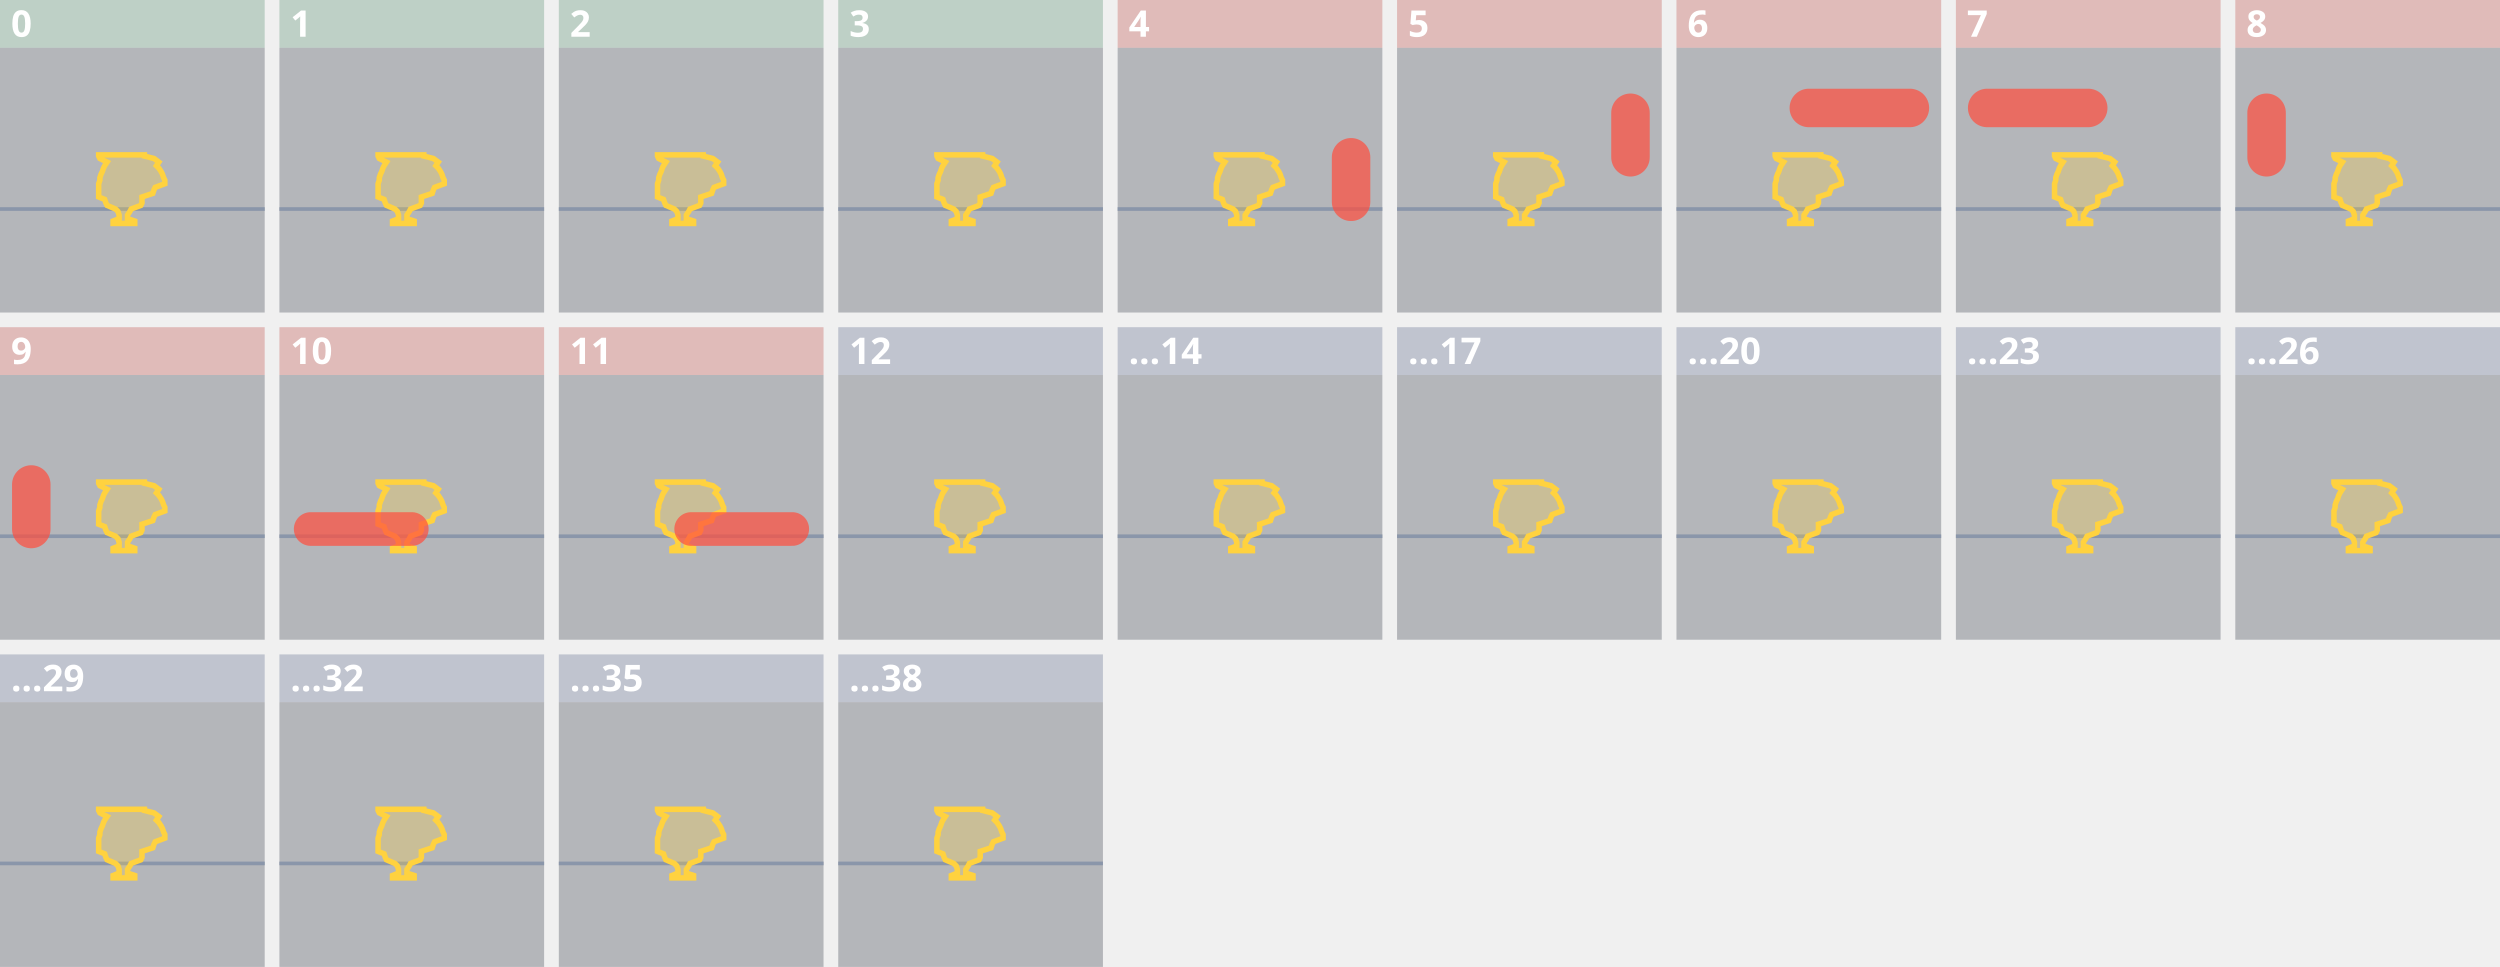
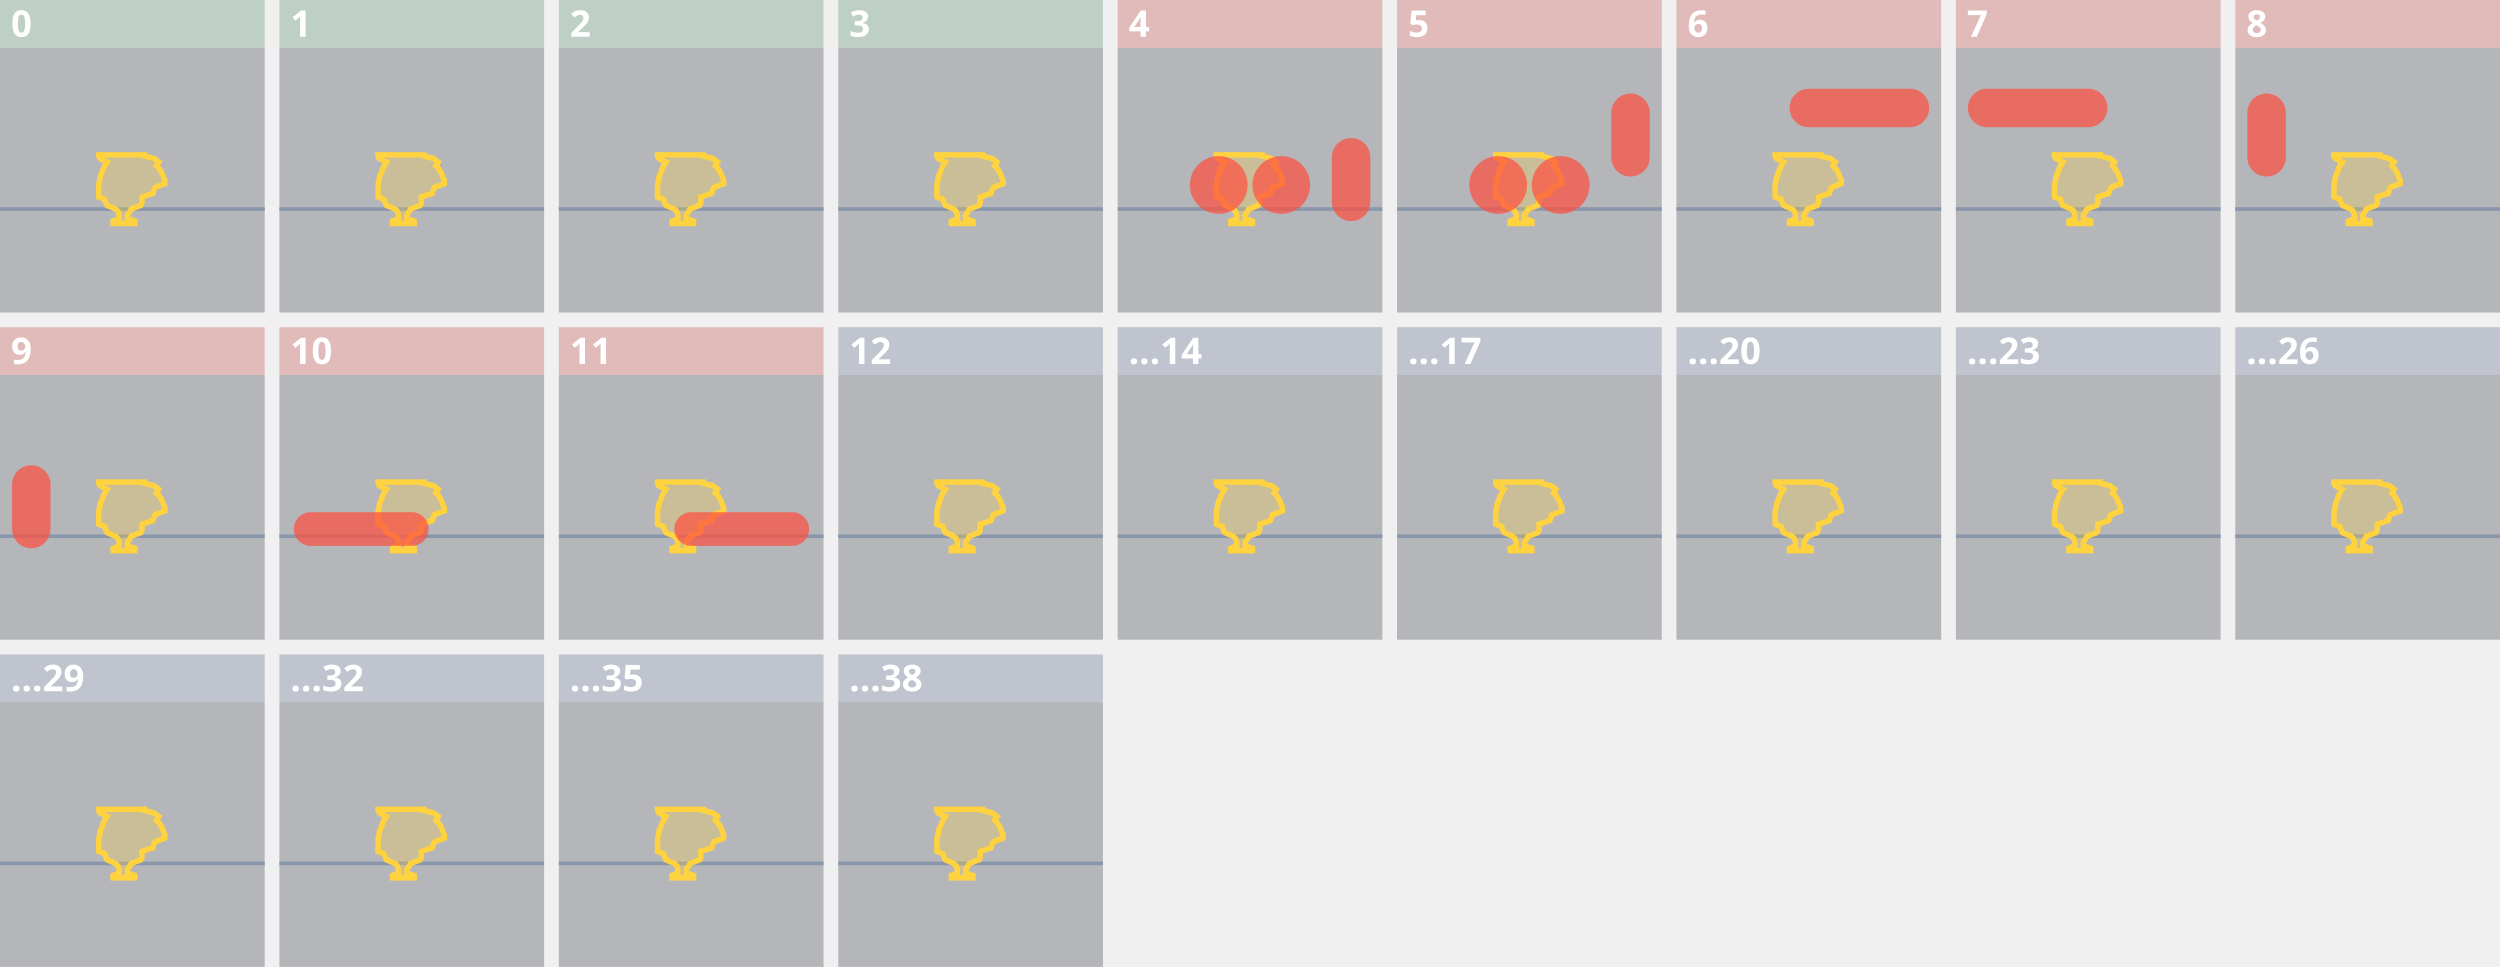
<svg xmlns="http://www.w3.org/2000/svg" viewBox="0 0 680 263" width="680" height="263">
  <style>text{font:bold 10px sans-serif;fill:#ffffff}.k{fill:#1b2230}.g{stroke:#8a96aa;stroke-width:3.06}use{stroke-width:4.58;fill-opacity:.28}.u{stroke:#ffd23f;fill:#ffd23f}.v{stroke:#4ade80;fill:#4ade80;fill-opacity:.6}.a{stroke:#e879f9;fill:#e879f9}.o{stroke:#22d3ee;fill:#22d3ee;fill-opacity:.5}.H{color:#ff4d3d;fill:#ff4d3d;opacity:.7}.G{color:#3b9cff;fill:#3b9cff;opacity:.75}.S{color:#ffa630;fill:#ffa630;opacity:.75}.T{color:#ffa630;fill:none;stroke:#ffa630;stroke-width:6.11;stroke-dasharray:12.2}.P{color:#c49bff;fill:none;stroke:#c49bff;stroke-width:3.06;stroke-dasharray:9.2}</style>
  <defs>
    <path id="b0" d="M10 -21L-28 -21L-28 -20L-27 -18L-21 -15L-23 -12L-24 -10L-25 -7L-26 -5L-27 -2L-27 0L-28 3L-28 6L-28 8L-28 11L-28 14L-23 16L-22 19L-21 21L-14 24L-12 26L-11 29L-11 32L-16 34L-16 36L2 36L2 34L-4 32L-4 29L-2 26L-1 24L7 21L8 19L8 16L8 14L17 11L18 8L19 6L27 3L27 0L26 -2L25 -5L24 -7L22 -10L20 -12L22 -15L18 -18L10 -20Z" />
    <rect id="K" x="-110" y="-110" width="220" height="220" class="k" />
    <rect id="Ls" width="72" height="13" fill="#3f7d5a" />
    <rect id="La" width="72" height="13" fill="#b8332b" />
    <rect id="Le" width="72" height="13" fill="#46557a" />
  </defs>
  <use href="#Ls" x="0" y="0" />
  <text x="3" y="10">0</text>
  <svg x="0" y="13" width="72" height="72" viewBox="-110 -110 220 220">
    <use href="#K" />
    <line x1="-110" y1="24" x2="110" y2="24" class="g" />
    <use href="#b0" class="u" />
  </svg>
  <use href="#Ls" x="76" y="0" />
  <text x="79" y="10">1</text>
  <svg x="76" y="13" width="72" height="72" viewBox="-110 -110 220 220">
    <use href="#K" />
    <line x1="-110" y1="24" x2="110" y2="24" class="g" />
    <use href="#b0" class="u" />
  </svg>
  <use href="#Ls" x="152" y="0" />
  <text x="155" y="10">2</text>
  <svg x="152" y="13" width="72" height="72" viewBox="-110 -110 220 220">
    <use href="#K" />
    <line x1="-110" y1="24" x2="110" y2="24" class="g" />
    <use href="#b0" class="u" />
  </svg>
  <use href="#Ls" x="228" y="0" />
  <text x="231" y="10">3</text>
  <svg x="228" y="13" width="72" height="72" viewBox="-110 -110 220 220">
    <use href="#K" />
    <line x1="-110" y1="24" x2="110" y2="24" class="g" />
    <use href="#b0" class="u" />
  </svg>
  <use href="#La" x="304" y="0" />
  <text x="307" y="10">4</text>
  <svg x="304" y="13" width="72" height="72" viewBox="-110 -110 220 220">
    <use href="#K" />
    <line x1="-110" y1="24" x2="110" y2="24" class="g" />
    <use href="#b0" class="u" />
    <g class="H">
+       <line x1="26" y1="4" x2="26" y2="4" stroke="currentColor" stroke-width="48" stroke-linecap="round" />
+       <line x1="-26" y1="4" x2="-26" y2="4" stroke="currentColor" stroke-width="48" stroke-linecap="round" />
      <line x1="84" y1="18" x2="84" y2="-19" stroke="currentColor" stroke-width="32" stroke-linecap="round" />
    </g>
  </svg>
  <use href="#La" x="380" y="0" />
  <text x="383" y="10">5</text>
  <svg x="380" y="13" width="72" height="72" viewBox="-110 -110 220 220">
    <use href="#K" />
    <line x1="-110" y1="24" x2="110" y2="24" class="g" />
    <use href="#b0" class="u" />
    <g class="H">
+       <line x1="26" y1="4" x2="26" y2="4" stroke="currentColor" stroke-width="48" stroke-linecap="round" />
+       <line x1="-26" y1="4" x2="-26" y2="4" stroke="currentColor" stroke-width="48" stroke-linecap="round" />
      <line x1="84" y1="-19" x2="84" y2="-56" stroke="currentColor" stroke-width="32" stroke-linecap="round" />
    </g>
  </svg>
  <use href="#La" x="456" y="0" />
  <text x="459" y="10">6</text>
  <svg x="456" y="13" width="72" height="72" viewBox="-110 -110 220 220">
    <use href="#K" />
    <line x1="-110" y1="24" x2="110" y2="24" class="g" />
    <use href="#b0" class="u" />
    <g class="H">
      <line x1="84" y1="-60" x2="0" y2="-60" stroke="currentColor" stroke-width="32" stroke-linecap="round" />
    </g>
  </svg>
  <use href="#La" x="532" y="0" />
  <text x="535" y="10">7</text>
  <svg x="532" y="13" width="72" height="72" viewBox="-110 -110 220 220">
    <use href="#K" />
    <line x1="-110" y1="24" x2="110" y2="24" class="g" />
    <use href="#b0" class="u" />
    <g class="H">
      <line x1="0" y1="-60" x2="-84" y2="-60" stroke="currentColor" stroke-width="32" stroke-linecap="round" />
    </g>
  </svg>
  <use href="#La" x="608" y="0" />
  <text x="611" y="10">8</text>
  <svg x="608" y="13" width="72" height="72" viewBox="-110 -110 220 220">
    <use href="#K" />
    <line x1="-110" y1="24" x2="110" y2="24" class="g" />
    <use href="#b0" class="u" />
    <g class="H">
      <line x1="-84" y1="-56" x2="-84" y2="-19" stroke="currentColor" stroke-width="32" stroke-linecap="round" />
    </g>
  </svg>
  <use href="#La" x="0" y="89" />
  <text x="3" y="99">9</text>
  <svg x="0" y="102" width="72" height="72" viewBox="-110 -110 220 220">
    <use href="#K" />
    <line x1="-110" y1="24" x2="110" y2="24" class="g" />
    <use href="#b0" class="u" />
    <g class="H">
      <line x1="-84" y1="-19" x2="-84" y2="18" stroke="currentColor" stroke-width="32" stroke-linecap="round" />
    </g>
  </svg>
  <use href="#La" x="76" y="89" />
  <text x="79" y="99">10</text>
  <svg x="76" y="102" width="72" height="72" viewBox="-110 -110 220 220">
    <use href="#K" />
    <line x1="-110" y1="24" x2="110" y2="24" class="g" />
    <use href="#b0" class="u" />
    <g class="H">
      <line x1="-84" y1="18" x2="0" y2="18" stroke="currentColor" stroke-width="28" stroke-linecap="round" />
    </g>
  </svg>
  <use href="#La" x="152" y="89" />
  <text x="155" y="99">11</text>
  <svg x="152" y="102" width="72" height="72" viewBox="-110 -110 220 220">
    <use href="#K" />
    <line x1="-110" y1="24" x2="110" y2="24" class="g" />
    <use href="#b0" class="u" />
    <g class="H">
      <line x1="0" y1="18" x2="84" y2="18" stroke="currentColor" stroke-width="28" stroke-linecap="round" />
    </g>
  </svg>
  <use href="#Le" x="228" y="89" />
  <text x="231" y="99">12</text>
  <svg x="228" y="102" width="72" height="72" viewBox="-110 -110 220 220">
    <use href="#K" />
    <line x1="-110" y1="24" x2="110" y2="24" class="g" />
    <use href="#b0" class="u" />
  </svg>
  <use href="#Le" x="304" y="89" />
  <text x="307" y="99">…14</text>
  <svg x="304" y="102" width="72" height="72" viewBox="-110 -110 220 220">
    <use href="#K" />
    <line x1="-110" y1="24" x2="110" y2="24" class="g" />
    <use href="#b0" class="u" />
  </svg>
  <use href="#Le" x="380" y="89" />
  <text x="383" y="99">…17</text>
  <svg x="380" y="102" width="72" height="72" viewBox="-110 -110 220 220">
    <use href="#K" />
    <line x1="-110" y1="24" x2="110" y2="24" class="g" />
    <use href="#b0" class="u" />
  </svg>
  <use href="#Le" x="456" y="89" />
  <text x="459" y="99">…20</text>
  <svg x="456" y="102" width="72" height="72" viewBox="-110 -110 220 220">
    <use href="#K" />
    <line x1="-110" y1="24" x2="110" y2="24" class="g" />
    <use href="#b0" class="u" />
  </svg>
  <use href="#Le" x="532" y="89" />
  <text x="535" y="99">…23</text>
  <svg x="532" y="102" width="72" height="72" viewBox="-110 -110 220 220">
    <use href="#K" />
    <line x1="-110" y1="24" x2="110" y2="24" class="g" />
    <use href="#b0" class="u" />
  </svg>
  <use href="#Le" x="608" y="89" />
  <text x="611" y="99">…26</text>
  <svg x="608" y="102" width="72" height="72" viewBox="-110 -110 220 220">
    <use href="#K" />
    <line x1="-110" y1="24" x2="110" y2="24" class="g" />
    <use href="#b0" class="u" />
  </svg>
  <use href="#Le" x="0" y="178" />
  <text x="3" y="188">…29</text>
  <svg x="0" y="191" width="72" height="72" viewBox="-110 -110 220 220">
    <use href="#K" />
    <line x1="-110" y1="24" x2="110" y2="24" class="g" />
    <use href="#b0" class="u" />
  </svg>
  <use href="#Le" x="76" y="178" />
  <text x="79" y="188">…32</text>
  <svg x="76" y="191" width="72" height="72" viewBox="-110 -110 220 220">
    <use href="#K" />
    <line x1="-110" y1="24" x2="110" y2="24" class="g" />
    <use href="#b0" class="u" />
  </svg>
  <use href="#Le" x="152" y="178" />
  <text x="155" y="188">…35</text>
  <svg x="152" y="191" width="72" height="72" viewBox="-110 -110 220 220">
    <use href="#K" />
    <line x1="-110" y1="24" x2="110" y2="24" class="g" />
    <use href="#b0" class="u" />
  </svg>
  <use href="#Le" x="228" y="178" />
  <text x="231" y="188">…38</text>
  <svg x="228" y="191" width="72" height="72" viewBox="-110 -110 220 220">
    <use href="#K" />
    <line x1="-110" y1="24" x2="110" y2="24" class="g" />
    <use href="#b0" class="u" />
  </svg>
</svg>
